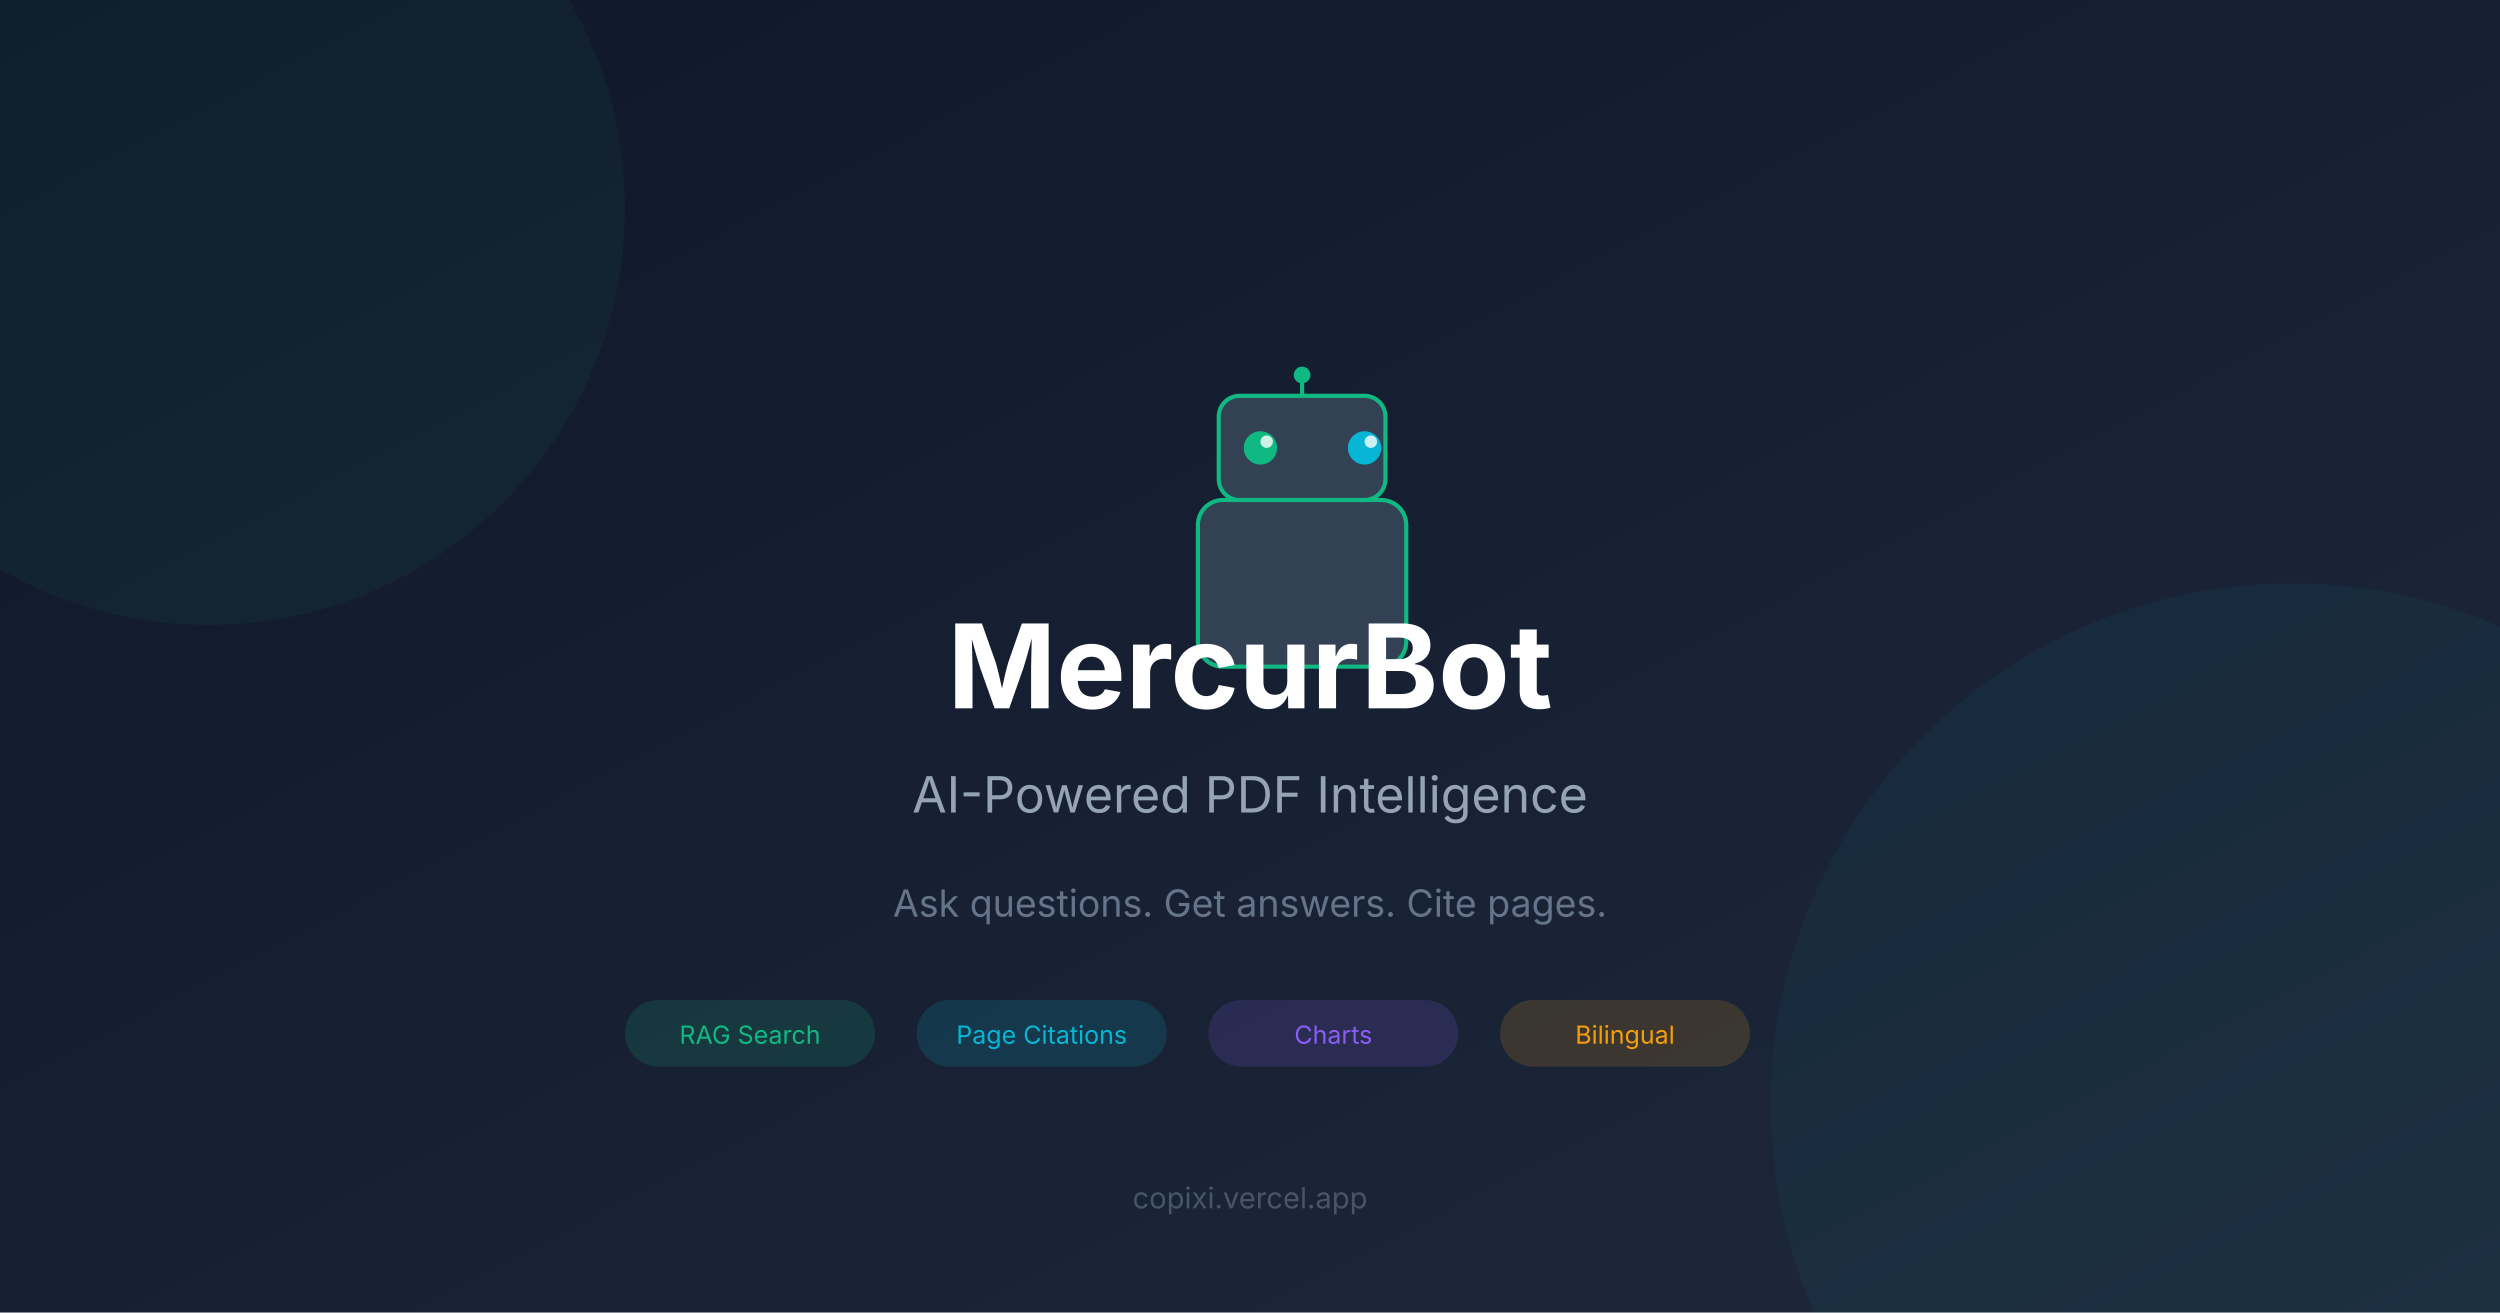
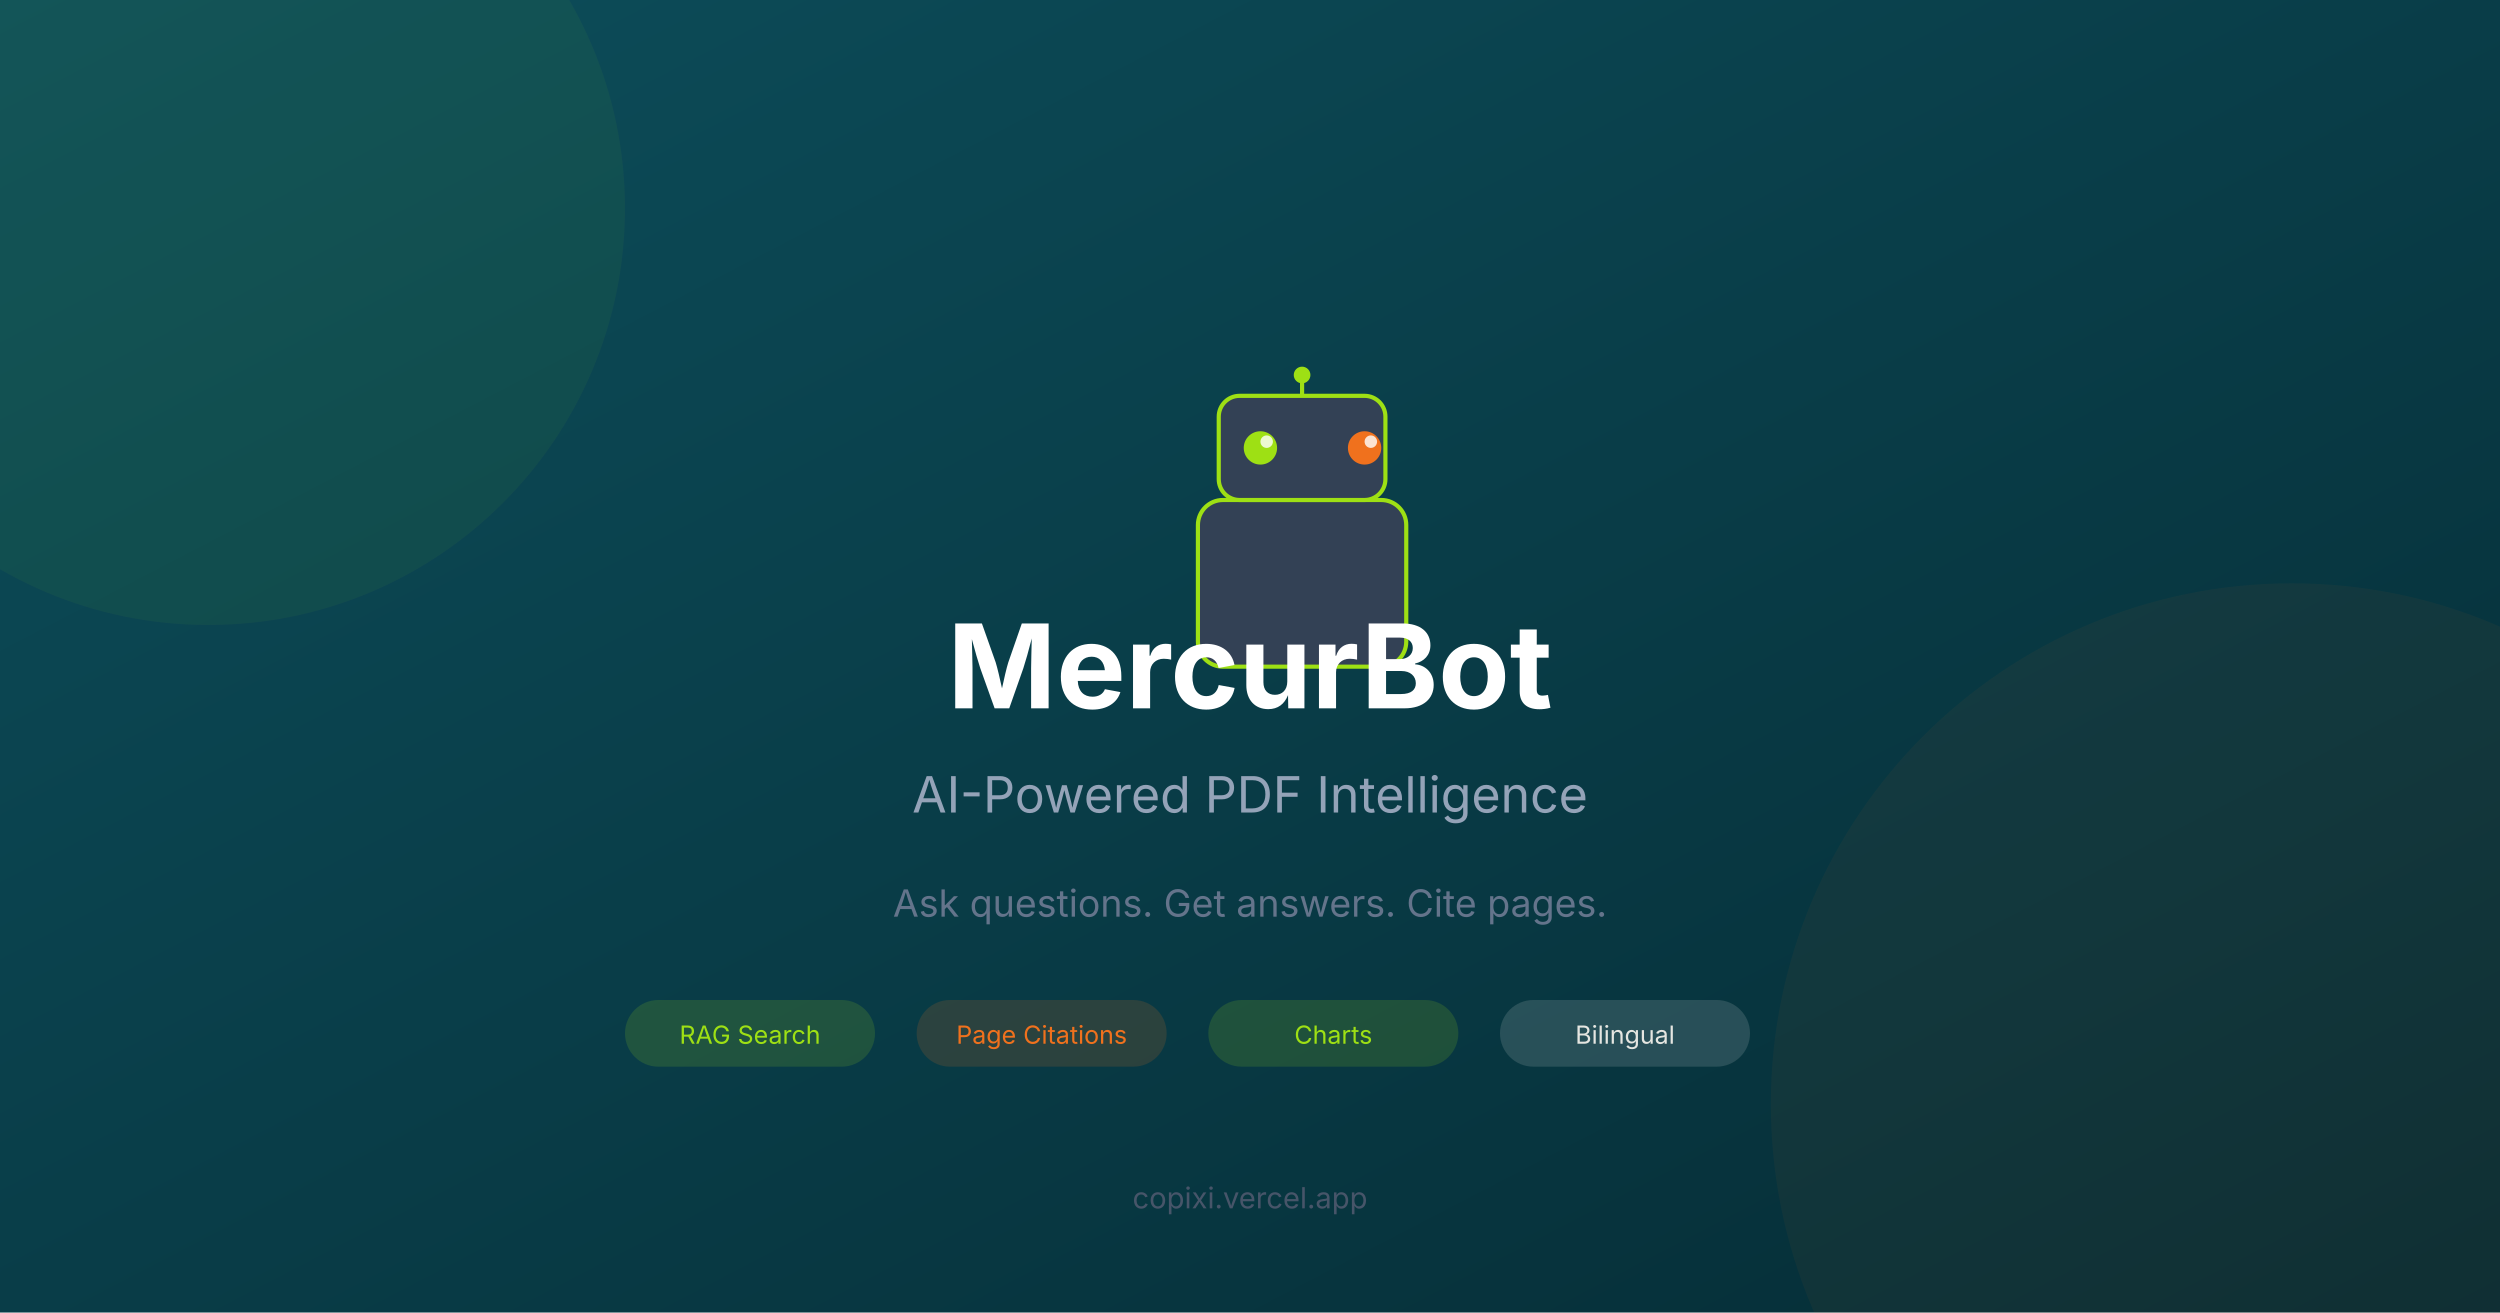
<svg xmlns="http://www.w3.org/2000/svg" width="1200" height="630" viewBox="0 0 1200 630">
  <defs>
    <linearGradient id="bg" x1="0%" y1="0%" x2="100%" y2="100%">
-       <stop offset="0%" style="stop-color:#0F172A" />
-       <stop offset="100%" style="stop-color:#1E293B" />
+       <stop offset="0%" style="stop-color:#0D4E5B" />
+       <stop offset="100%" style="stop-color:#052C35" />
    </linearGradient>
    <linearGradient id="accent" x1="0%" y1="0%" x2="100%" y2="0%">
-       <stop offset="0%" style="stop-color:#10B981" />
-       <stop offset="100%" style="stop-color:#06B6D4" />
+       <stop offset="0%" style="stop-color:#9EE014" />
+       <stop offset="100%" style="stop-color:#F0711D" />
    </linearGradient>
  </defs>
  <rect width="1200" height="630" fill="url(#bg)" />
-   <circle cx="100" cy="100" r="200" fill="#10B981" opacity="0.05" />
-   <circle cx="1100" cy="530" r="250" fill="#06B6D4" opacity="0.05" />
+   <circle cx="100" cy="100" r="200" fill="#9EE014" opacity="0.05" />
+   <circle cx="1100" cy="530" r="250" fill="#F0711D" opacity="0.05" />
  <g transform="translate(550, 180)">
-     <rect x="25" y="60" width="100" height="80" rx="12" fill="#334155" stroke="#10B981" stroke-width="2" />
-     <rect x="35" y="10" width="80" height="50" rx="10" fill="#334155" stroke="#10B981" stroke-width="2" />
-     <circle cx="55" cy="35" r="8" fill="#10B981" />
-     <circle cx="105" cy="35" r="8" fill="#06B6D4" />
+     <rect x="25" y="60" width="100" height="80" rx="12" fill="#334155" stroke="#9EE014" stroke-width="2" />
+     <rect x="35" y="10" width="80" height="50" rx="10" fill="#334155" stroke="#9EE014" stroke-width="2" />
+     <circle cx="55" cy="35" r="8" fill="#9EE014" />
+     <circle cx="105" cy="35" r="8" fill="#F0711D" />
    <circle cx="58" cy="32" r="3" fill="white" opacity="0.8" />
    <circle cx="108" cy="32" r="3" fill="white" opacity="0.8" />
-     <line x1="75" y1="10" x2="75" y2="0" stroke="#10B981" stroke-width="2" />
-     <circle cx="75" cy="0" r="4" fill="#10B981" />
+     <line x1="75" y1="10" x2="75" y2="0" stroke="#9EE014" stroke-width="2" />
+     <circle cx="75" cy="0" r="4" fill="#9EE014" />
  </g>
  <text x="600" y="340" text-anchor="middle" font-family="system-ui, -apple-system, sans-serif" font-size="56" font-weight="bold" fill="white">
    MercurBot
  </text>
  <text x="600" y="390" text-anchor="middle" font-family="system-ui, -apple-system, sans-serif" font-size="24" fill="#94A3B8">
    AI-Powered PDF Intelligence
  </text>
  <text x="600" y="440" text-anchor="middle" font-family="system-ui, -apple-system, sans-serif" font-size="18" fill="#64748B">
    Ask questions. Get answers. Cite pages.
  </text>
  <g transform="translate(300, 480)">
-     <rect x="0" y="0" width="120" height="32" rx="16" fill="#10B981" opacity="0.15" />
-     <text x="60" y="21" text-anchor="middle" font-family="system-ui, -apple-system, sans-serif" font-size="12" fill="#10B981">RAG Search</text>
-     <rect x="140" y="0" width="120" height="32" rx="16" fill="#06B6D4" opacity="0.15" />
-     <text x="200" y="21" text-anchor="middle" font-family="system-ui, -apple-system, sans-serif" font-size="12" fill="#06B6D4">Page Citations</text>
-     <rect x="280" y="0" width="120" height="32" rx="16" fill="#8B5CF6" opacity="0.15" />
-     <text x="340" y="21" text-anchor="middle" font-family="system-ui, -apple-system, sans-serif" font-size="12" fill="#8B5CF6">Charts</text>
-     <rect x="420" y="0" width="120" height="32" rx="16" fill="#F59E0B" opacity="0.15" />
-     <text x="480" y="21" text-anchor="middle" font-family="system-ui, -apple-system, sans-serif" font-size="12" fill="#F59E0B">Bilingual</text>
+     <rect x="0" y="0" width="120" height="32" rx="16" fill="#9EE014" opacity="0.15" />
+     <text x="60" y="21" text-anchor="middle" font-family="system-ui, -apple-system, sans-serif" font-size="12" fill="#9EE014">RAG Search</text>
+     <rect x="140" y="0" width="120" height="32" rx="16" fill="#F0711D" opacity="0.15" />
+     <text x="200" y="21" text-anchor="middle" font-family="system-ui, -apple-system, sans-serif" font-size="12" fill="#F0711D">Page Citations</text>
+     <rect x="280" y="0" width="120" height="32" rx="16" fill="#9EE014" opacity="0.15" />
+     <text x="340" y="21" text-anchor="middle" font-family="system-ui, -apple-system, sans-serif" font-size="12" fill="#9EE014">Charts</text>
+     <rect x="420" y="0" width="120" height="32" rx="16" fill="#E5E6E1" opacity="0.15" />
+     <text x="480" y="21" text-anchor="middle" font-family="system-ui, -apple-system, sans-serif" font-size="12" fill="#E5E6E1">Bilingual</text>
  </g>
  <text x="600" y="580" text-anchor="middle" font-family="system-ui, -apple-system, sans-serif" font-size="14" fill="#475569">
    copixi.vercel.app
  </text>
</svg>
